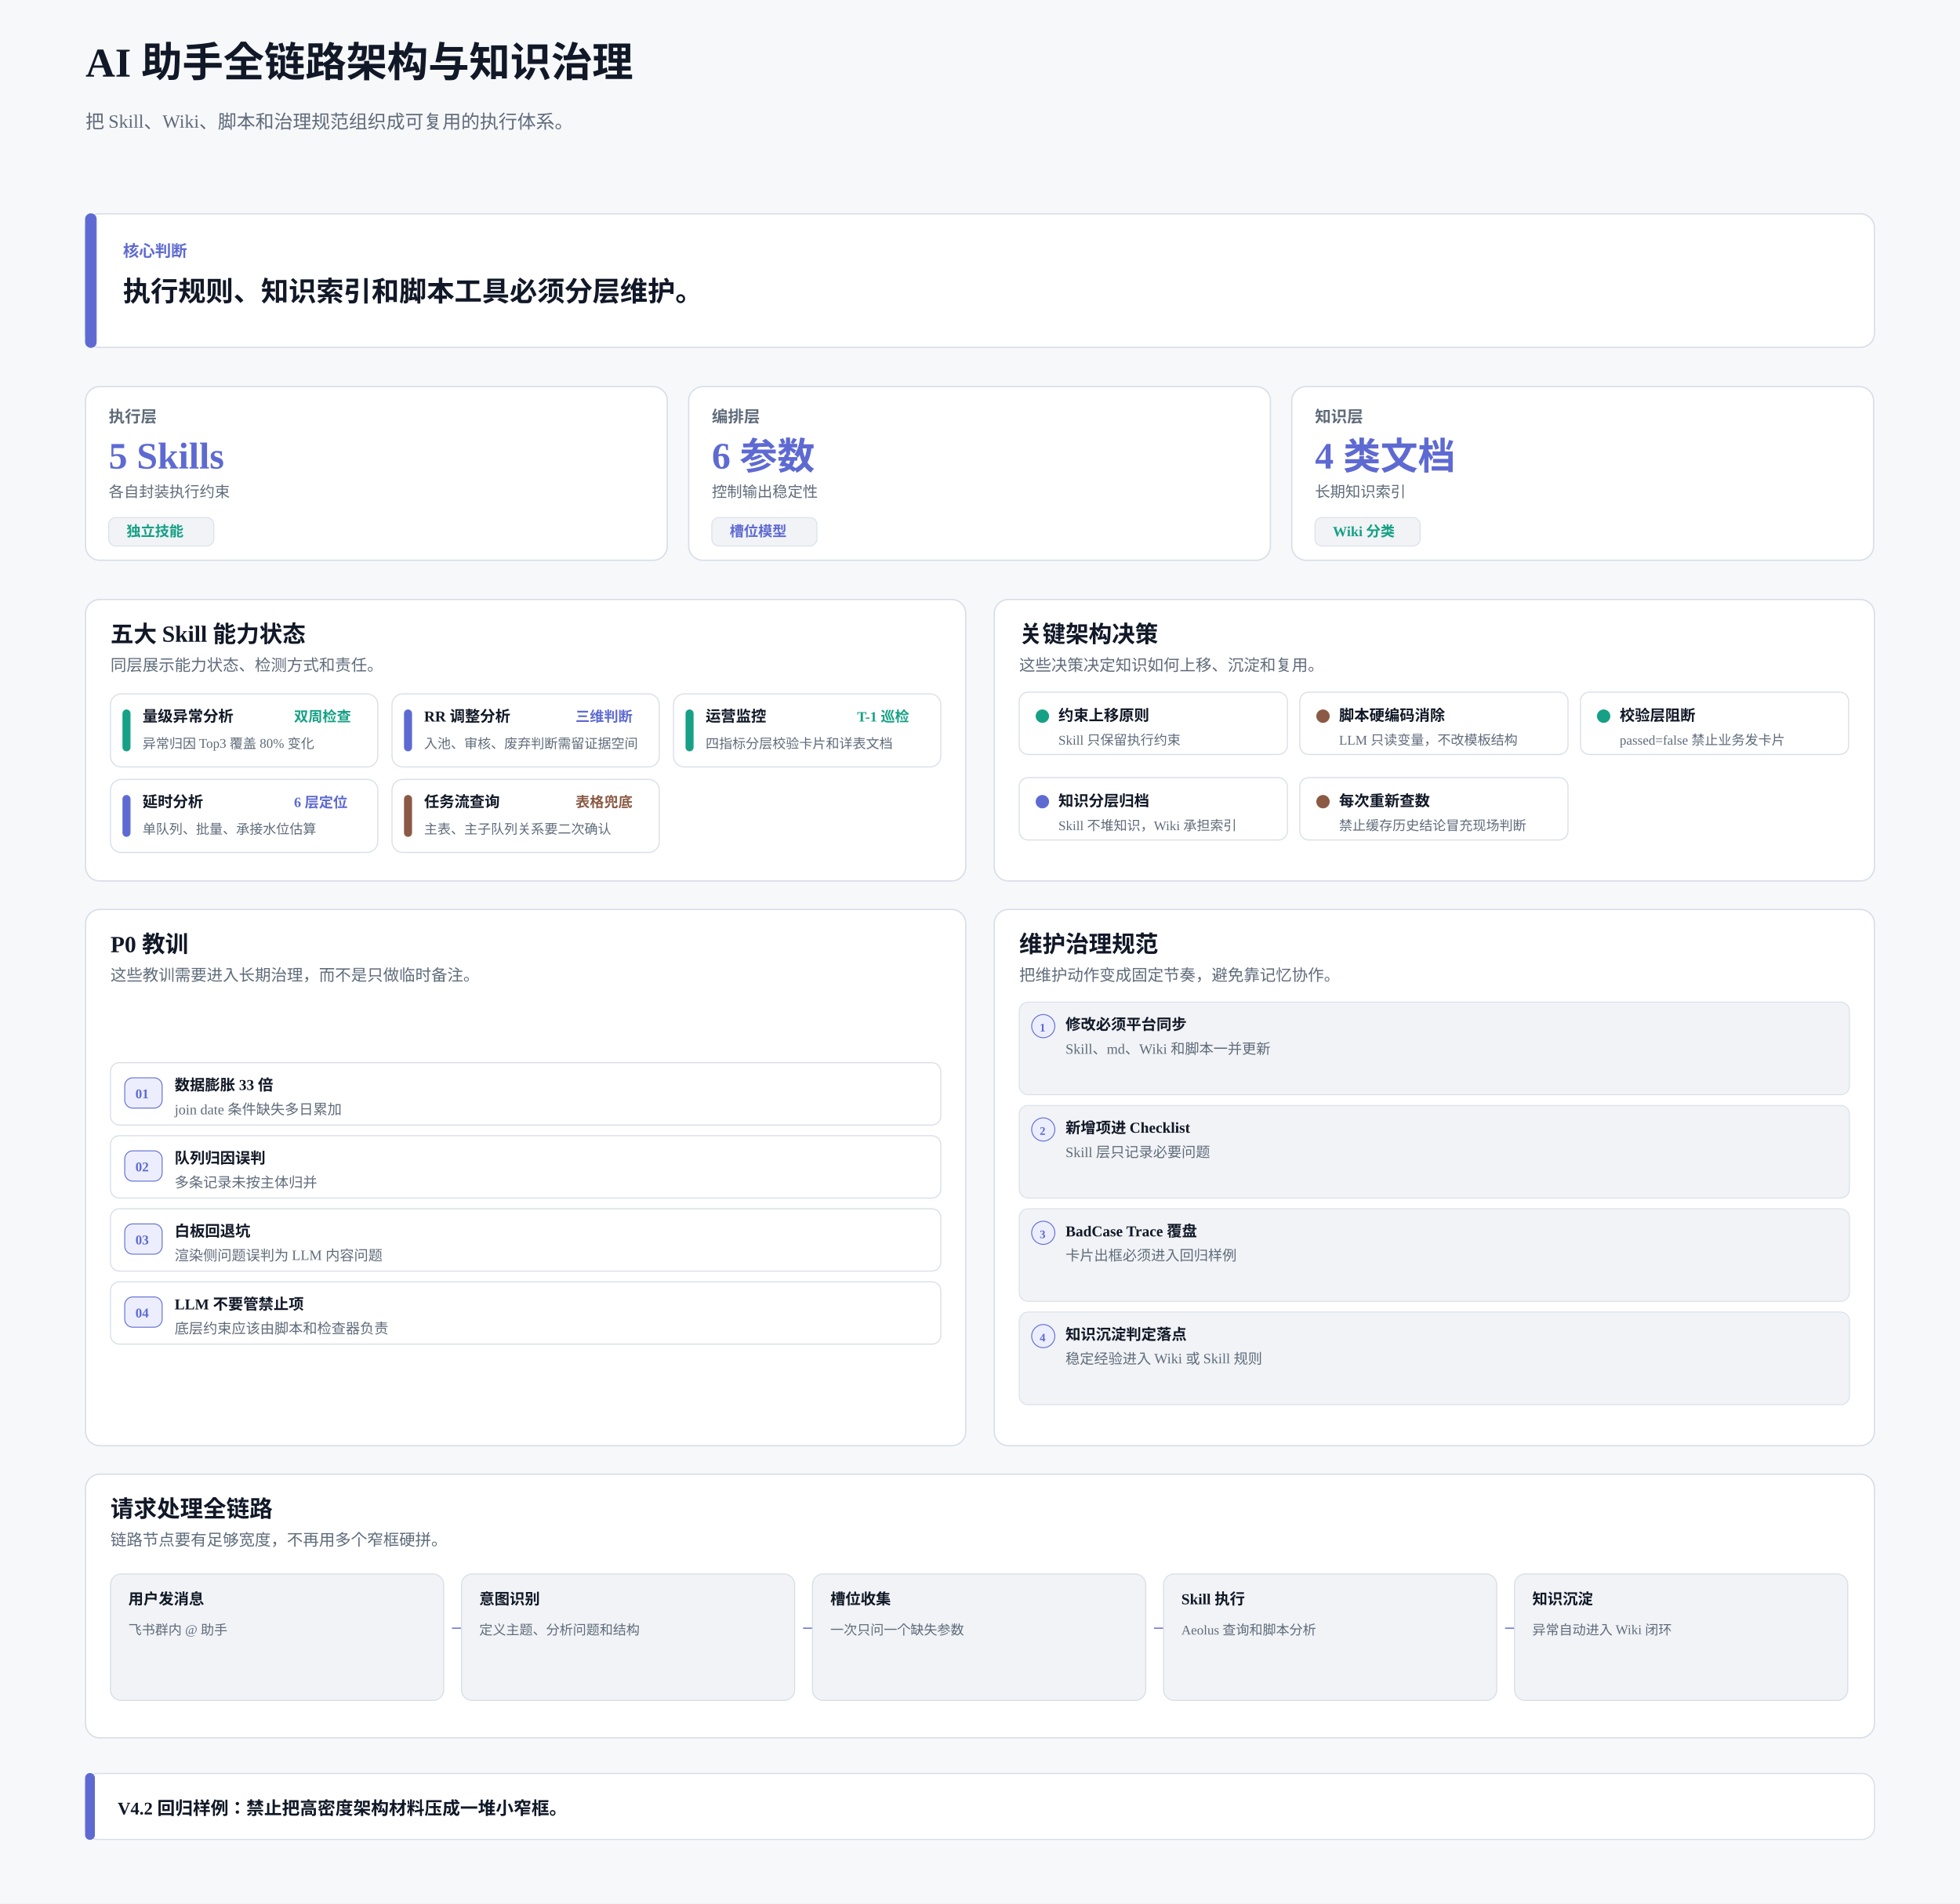
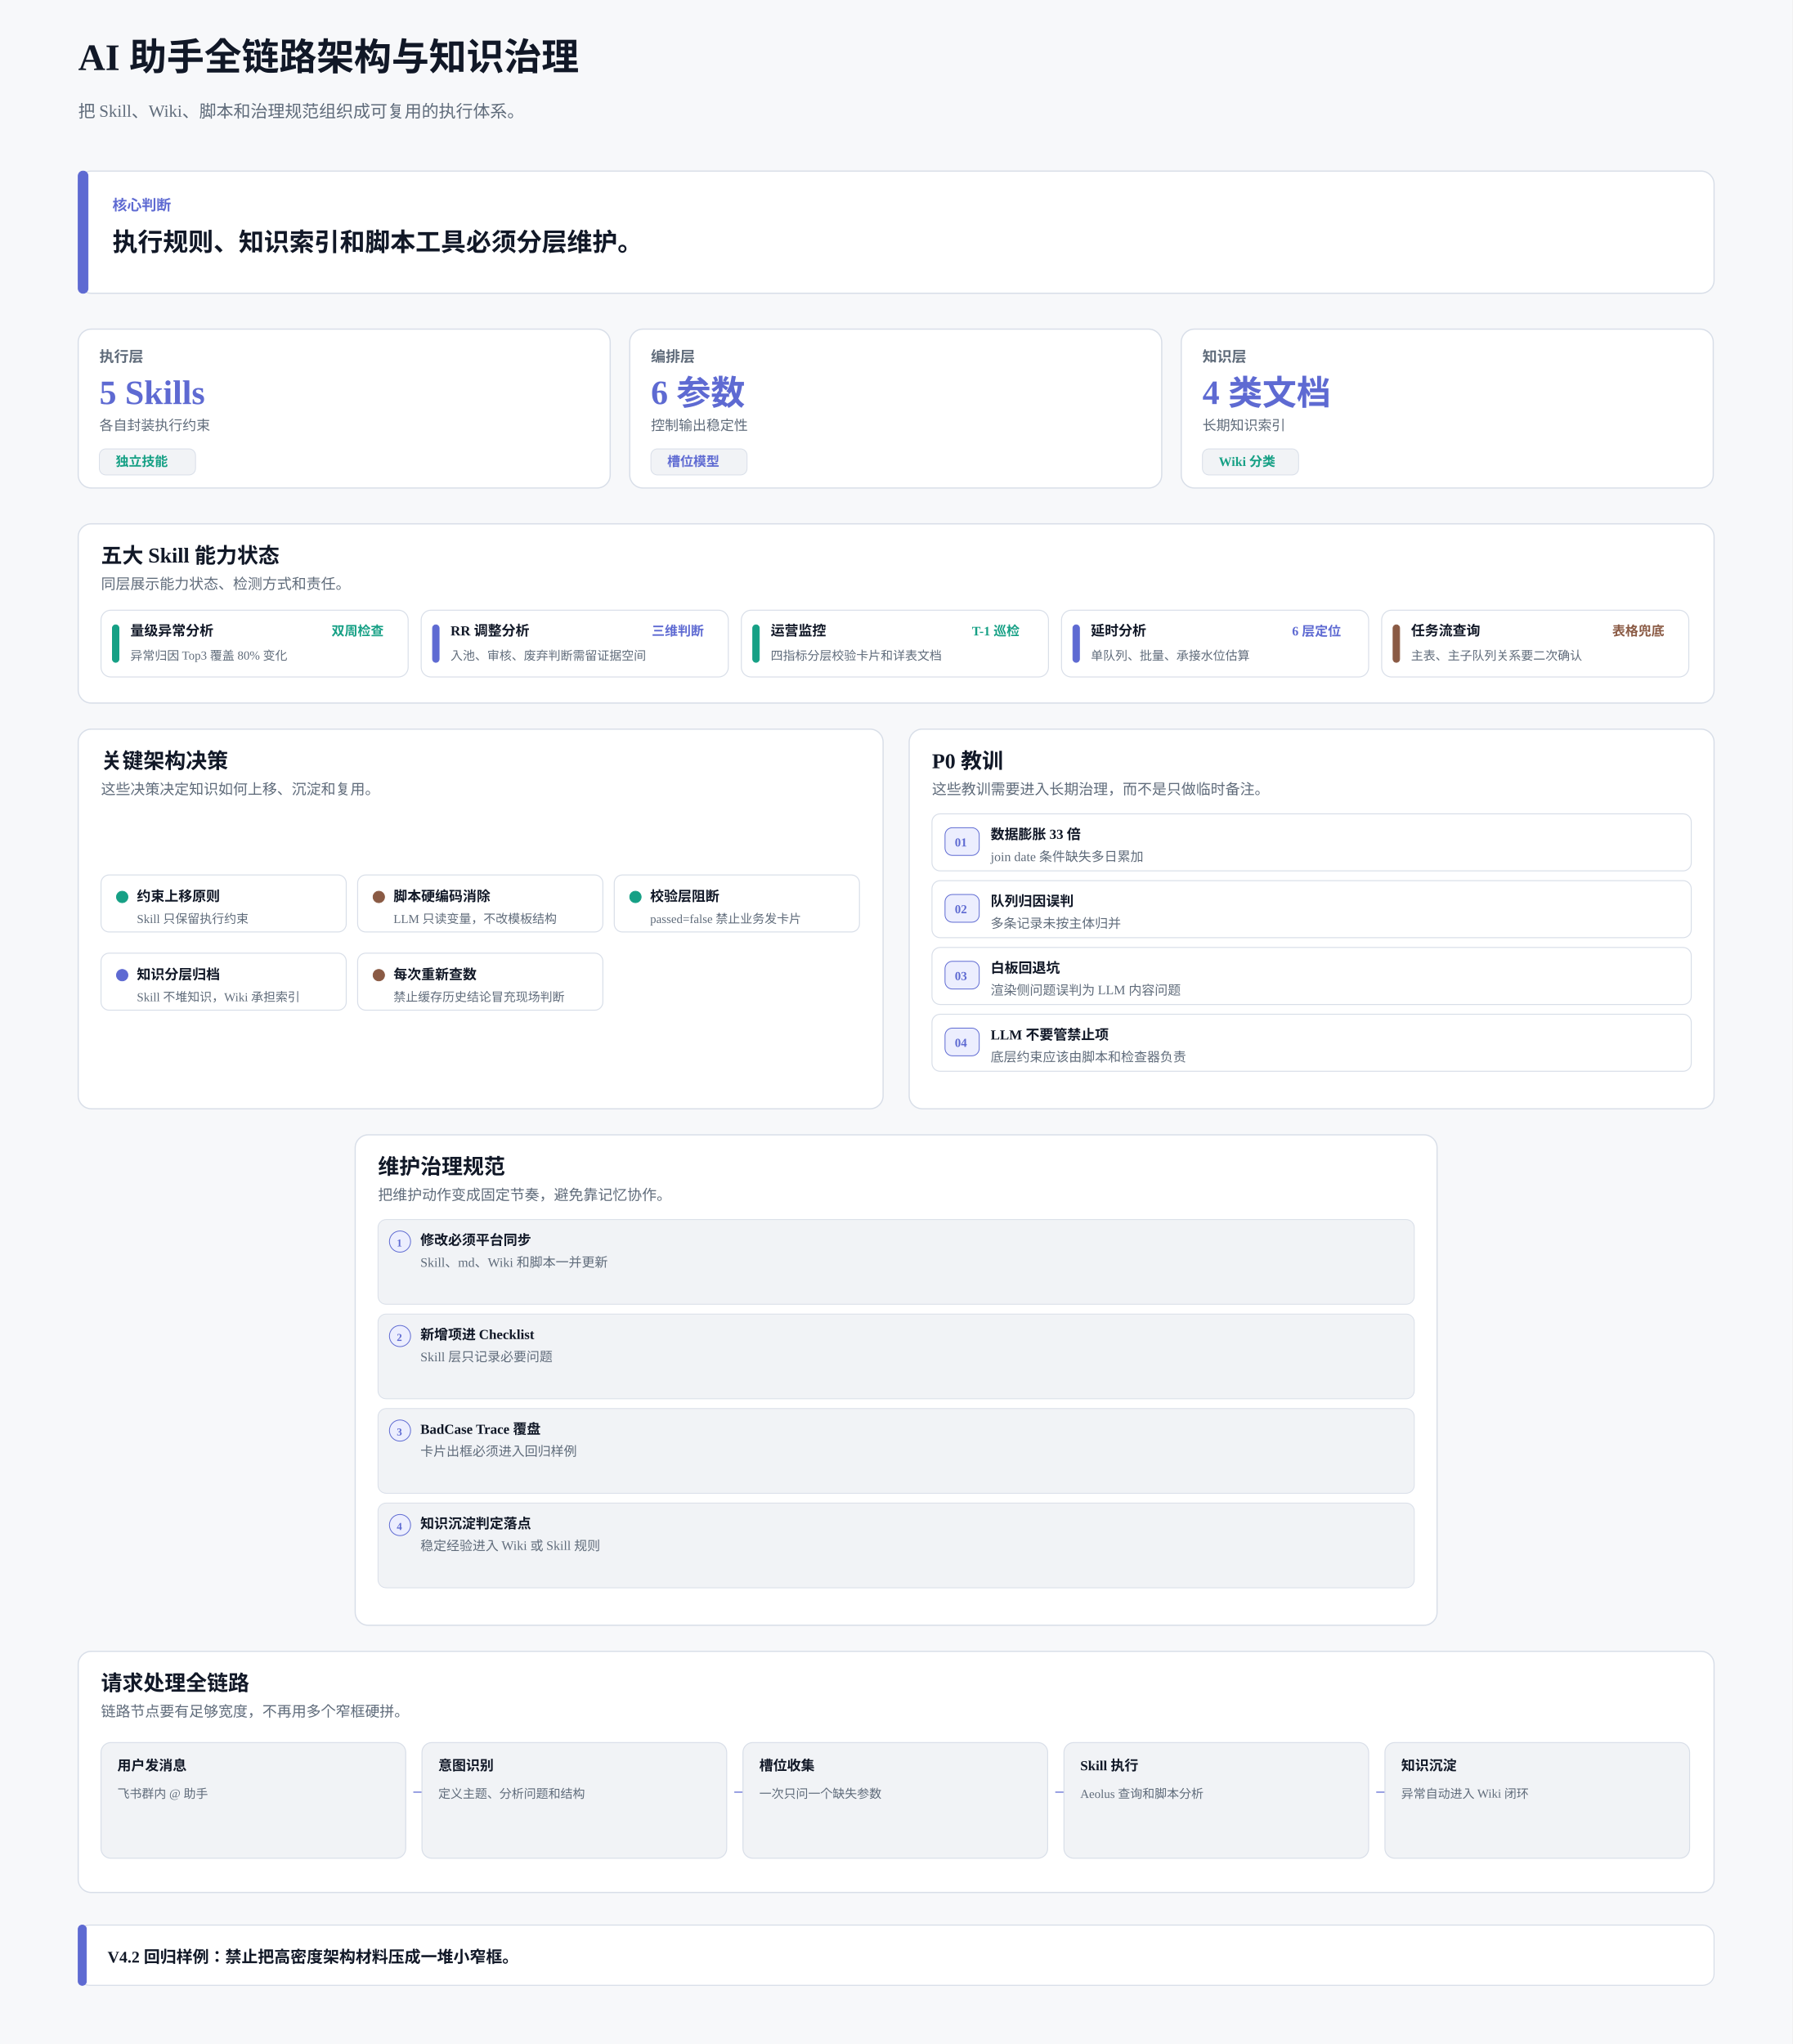
- <svg xmlns="http://www.w3.org/2000/svg" width="2200" height="2137" viewBox="0 0 2200 2137" data-layout-engine="v4" data-expression-mode="modular-canvas">
-   <rect x="0" y="0" width="2200" height="2137" rx="0" fill="#F7F8FA" stroke="#F7F8FA" stroke-width="0" />
+ <svg xmlns="http://www.w3.org/2000/svg" width="2200" height="2509" viewBox="0 0 2200 2509" data-layout-engine="v4" data-layout="expression-canvas" data-pipeline-version="4.3" data-expression-mode="modular-canvas" data-page-skeleton="overview-detail">
+   <rect x="0" y="0" width="2200" height="2509" rx="0" fill="#F7F8FA" stroke="#F7F8FA" stroke-width="0" />
  <g>
-     <g data-v43-block="title" data-block-type="title" data-x="96" data-y="40" data-width="2008" data-height="200" data-column="full">
+     <g data-v43-block="title" data-block-type="title" data-x="96" data-y="40" data-width="2008" data-height="170" data-column="full">
      <text x="96" y="86" font-size="46" fill="#111827" font-weight="700">
        <tspan x="96" dy="0">AI 助手全链路架构与知识治理</tspan>
      </text>
      <text x="96" y="144" font-size="21" fill="#5F6B7A" font-weight="500">
        <tspan x="96" dy="0">把 Skill、Wiki、脚本和治理规范组织成可复用的执行体系。</tspan>
      </text>
    </g>
-     <g data-v43-block="statement" data-block-type="statement" data-x="96" data-y="240" data-width="2008" data-height="150" data-column="full">
-       <rect x="96" y="240" width="2008" height="150" rx="16" fill="#FFFFFF" stroke="#D8DEE8" stroke-width="1.5" />
-       <rect x="96" y="240" width="12" height="150" rx="6" fill="#5E6AD2" stroke="#5E6AD2" stroke-width="1" />
-       <text x="138" y="288" font-size="18" fill="#5E6AD2" font-weight="700">
+     <g data-v43-block="statement" data-block-type="statement" data-x="96" data-y="210" data-width="2008" data-height="150" data-column="full">
+       <rect x="96" y="210" width="2008" height="150" rx="16" fill="#FFFFFF" stroke="#D8DEE8" stroke-width="1.5" />
+       <rect x="96" y="210" width="12" height="150" rx="6" fill="#5E6AD2" stroke="#5E6AD2" stroke-width="1" />
+       <text x="138" y="258" font-size="18" fill="#5E6AD2" font-weight="700">
        <tspan x="138" dy="0">核心判断</tspan>
      </text>
-       <text x="138" y="338" font-size="31" fill="#111827" font-weight="700">
+       <text x="138" y="308" font-size="31" fill="#111827" font-weight="700">
        <tspan x="138" dy="0">执行规则、知识索引和脚本工具必须分层维护。</tspan>
      </text>
    </g>
-     <g data-v43-block="metrics" data-block-type="metric-group" data-x="96" data-y="434" data-width="2008" data-height="195" data-column="full">
-       <rect x="96" y="434" width="653" height="195" rx="16" fill="#FFFFFF" stroke="#D8DEE8" stroke-width="1.5" data-tone-group="parallel-metrics" data-metric-card="true" data-metric-row="0" />
-       <text x="122" y="474" font-size="18" fill="#5F6B7A" font-weight="700">
+     <g data-v43-block="metrics" data-block-type="metric-group" data-x="96" data-y="404" data-width="2008" data-height="195" data-column="full">
+       <rect x="96" y="404" width="653" height="195" rx="16" fill="#FFFFFF" stroke="#D8DEE8" stroke-width="1.5" data-tone-group="parallel-metrics" data-metric-card="true" data-metric-row="0" />
+       <text x="122" y="444" font-size="18" fill="#5F6B7A" font-weight="700">
        <tspan x="122" dy="0">执行层</tspan>
      </text>
-       <text x="122" y="526" font-size="42" fill="#5E6AD2" font-weight="700">
+       <text x="122" y="496" font-size="42" fill="#5E6AD2" font-weight="700">
        <tspan x="122" dy="0">5 Skills</tspan>
      </text>
-       <text x="122" y="558" font-size="17" fill="#5F6B7A" font-weight="500">
+       <text x="122" y="528" font-size="17" fill="#5F6B7A" font-weight="500">
        <tspan x="122" dy="0">各自封装执行约束</tspan>
      </text>
-       <rect x="122" y="581" width="118" height="32" rx="8" fill="#F1F3F6" stroke="#D8DEE8" stroke-width="1" />
-       <text x="142" y="602" font-size="16" fill="#16A085" font-weight="700">
+       <rect x="122" y="551" width="118" height="32" rx="8" fill="#F1F3F6" stroke="#D8DEE8" stroke-width="1" />
+       <text x="142" y="572" font-size="16" fill="#16A085" font-weight="700">
        <tspan x="142" dy="0">独立技能</tspan>
      </text>
-       <rect x="773" y="434" width="653" height="195" rx="16" fill="#FFFFFF" stroke="#D8DEE8" stroke-width="1.5" data-tone-group="parallel-metrics" data-metric-card="true" data-metric-row="0" />
-       <text x="799" y="474" font-size="18" fill="#5F6B7A" font-weight="700">
+       <rect x="773" y="404" width="653" height="195" rx="16" fill="#FFFFFF" stroke="#D8DEE8" stroke-width="1.5" data-tone-group="parallel-metrics" data-metric-card="true" data-metric-row="0" />
+       <text x="799" y="444" font-size="18" fill="#5F6B7A" font-weight="700">
        <tspan x="799" dy="0">编排层</tspan>
      </text>
-       <text x="799" y="526" font-size="42" fill="#5E6AD2" font-weight="700">
+       <text x="799" y="496" font-size="42" fill="#5E6AD2" font-weight="700">
        <tspan x="799" dy="0">6 参数</tspan>
      </text>
-       <text x="799" y="558" font-size="17" fill="#5F6B7A" font-weight="500">
+       <text x="799" y="528" font-size="17" fill="#5F6B7A" font-weight="500">
        <tspan x="799" dy="0">控制输出稳定性</tspan>
      </text>
-       <rect x="799" y="581" width="118" height="32" rx="8" fill="#F1F3F6" stroke="#D8DEE8" stroke-width="1" />
-       <text x="819" y="602" font-size="16" fill="#5E6AD2" font-weight="700">
+       <rect x="799" y="551" width="118" height="32" rx="8" fill="#F1F3F6" stroke="#D8DEE8" stroke-width="1" />
+       <text x="819" y="572" font-size="16" fill="#5E6AD2" font-weight="700">
        <tspan x="819" dy="0">槽位模型</tspan>
      </text>
-       <rect x="1450" y="434" width="653" height="195" rx="16" fill="#FFFFFF" stroke="#D8DEE8" stroke-width="1.5" data-tone-group="parallel-metrics" data-metric-card="true" data-metric-row="0" />
-       <text x="1476" y="474" font-size="18" fill="#5F6B7A" font-weight="700">
+       <rect x="1450" y="404" width="653" height="195" rx="16" fill="#FFFFFF" stroke="#D8DEE8" stroke-width="1.5" data-tone-group="parallel-metrics" data-metric-card="true" data-metric-row="0" />
+       <text x="1476" y="444" font-size="18" fill="#5F6B7A" font-weight="700">
        <tspan x="1476" dy="0">知识层</tspan>
      </text>
-       <text x="1476" y="526" font-size="42" fill="#5E6AD2" font-weight="700">
+       <text x="1476" y="496" font-size="42" fill="#5E6AD2" font-weight="700">
        <tspan x="1476" dy="0">4 类文档</tspan>
      </text>
-       <text x="1476" y="558" font-size="17" fill="#5F6B7A" font-weight="500">
+       <text x="1476" y="528" font-size="17" fill="#5F6B7A" font-weight="500">
        <tspan x="1476" dy="0">长期知识索引</tspan>
      </text>
-       <rect x="1476" y="581" width="118" height="32" rx="8" fill="#F1F3F6" stroke="#D8DEE8" stroke-width="1" />
-       <text x="1496" y="602" font-size="16" fill="#16A085" font-weight="700">
+       <rect x="1476" y="551" width="118" height="32" rx="8" fill="#F1F3F6" stroke="#D8DEE8" stroke-width="1" />
+       <text x="1496" y="572" font-size="16" fill="#16A085" font-weight="700">
        <tspan x="1496" dy="0">Wiki 分类</tspan>
      </text>
    </g>
-     <g data-v43-block="status-board-1" data-block-type="status-board" data-x="96" data-y="673" data-width="988" data-height="316" data-column="left" data-component-variant="status-grid" data-row="0" data-span="6" data-row-alignment="filled" data-offset-span="0" data-density="sparse" data-preferred-width="988" data-text-units="155" data-item-count="5" data-item-layout="grid-2" data-layout-reason="compact-status-items">
-       <rect x="96" y="673" width="988" height="316" rx="16" fill="#FFFFFF" stroke="#D8DEE8" stroke-width="1.5" data-v4-block-card="true" />
-       <text x="124" y="721" font-size="26" fill="#111827" font-weight="700">
+     <g data-v43-block="status-board-1" data-block-type="status-board" data-x="96" data-y="643" data-width="2008" data-height="220" data-column="full" data-component-variant="status-grid" data-row="0" data-span="12" data-row-alignment="filled" data-offset-span="0" data-density="sparse" data-preferred-width="2008" data-text-units="155" data-item-count="5" data-item-layout="grid-5" data-layout-reason="balanced-five-status-items">
+       <rect x="96" y="643" width="2008" height="220" rx="16" fill="#FFFFFF" stroke="#D8DEE8" stroke-width="1.5" data-v4-block-card="true" />
+       <text x="124" y="691" font-size="26" fill="#111827" font-weight="700">
        <tspan x="124" dy="0">五大 Skill 能力状态</tspan>
      </text>
-       <text x="124" y="753" font-size="18" fill="#5F6B7A" font-weight="500">
+       <text x="124" y="723" font-size="18" fill="#5F6B7A" font-weight="500">
        <tspan x="124" dy="0">同层展示能力状态、检测方式和责任。</tspan>
      </text>
-       <rect x="124" y="779" width="300" height="82" rx="12" fill="#FFFFFF" stroke="#D8DEE8" stroke-width="1.2" />
-       <rect x="138" y="797" width="8" height="46" rx="4" fill="#16A085" stroke="#16A085" stroke-width="1" />
-       <text x="160" y="810" font-size="17" fill="#111827" font-weight="700">
+       <rect x="124" y="749" width="377" height="82" rx="12" fill="#FFFFFF" stroke="#D8DEE8" stroke-width="1.2" />
+       <rect x="138" y="767" width="8" height="46" rx="4" fill="#16A085" stroke="#16A085" stroke-width="1" />
+       <text x="160" y="780" font-size="17" fill="#111827" font-weight="700">
        <tspan x="160" dy="0">量级异常分析</tspan>
      </text>
-       <text x="330" y="810" font-size="16" fill="#16A085" font-weight="700">
-         <tspan x="330" dy="0">双周检查</tspan>
-       </text>
-       <text x="160" y="840" font-size="15" fill="#5F6B7A" font-weight="500">
+       <text x="407" y="780" font-size="16" fill="#16A085" font-weight="700">
+         <tspan x="407" dy="0">双周检查</tspan>
+       </text>
+       <text x="160" y="810" font-size="15" fill="#5F6B7A" font-weight="500">
        <tspan x="160" dy="0">异常归因 Top3 覆盖 80% 变化</tspan>
      </text>
-       <rect x="440" y="779" width="300" height="82" rx="12" fill="#FFFFFF" stroke="#D8DEE8" stroke-width="1.2" />
-       <rect x="454" y="797" width="8" height="46" rx="4" fill="#5E6AD2" stroke="#5E6AD2" stroke-width="1" />
-       <text x="476" y="810" font-size="17" fill="#111827" font-weight="700">
-         <tspan x="476" dy="0">RR 调整分析</tspan>
-       </text>
-       <text x="646" y="810" font-size="16" fill="#5E6AD2" font-weight="700">
-         <tspan x="646" dy="0">三维判断</tspan>
-       </text>
-       <text x="476" y="840" font-size="15" fill="#5F6B7A" font-weight="500">
-         <tspan x="476" dy="0">入池、审核、废弃判断需留证据空间</tspan>
-       </text>
-       <rect x="756" y="779" width="300" height="82" rx="12" fill="#FFFFFF" stroke="#D8DEE8" stroke-width="1.2" />
-       <rect x="770" y="797" width="8" height="46" rx="4" fill="#16A085" stroke="#16A085" stroke-width="1" />
-       <text x="792" y="810" font-size="17" fill="#111827" font-weight="700">
-         <tspan x="792" dy="0">运营监控</tspan>
-       </text>
-       <text x="962" y="810" font-size="16" fill="#16A085" font-weight="700">
-         <tspan x="962" dy="0">T-1 巡检</tspan>
-       </text>
-       <text x="792" y="840" font-size="15" fill="#5F6B7A" font-weight="500">
-         <tspan x="792" dy="0">四指标分层校验卡片和详表文档</tspan>
-       </text>
-       <rect x="124" y="875" width="300" height="82" rx="12" fill="#FFFFFF" stroke="#D8DEE8" stroke-width="1.2" />
-       <rect x="138" y="893" width="8" height="46" rx="4" fill="#5E6AD2" stroke="#5E6AD2" stroke-width="1" />
-       <text x="160" y="906" font-size="17" fill="#111827" font-weight="700">
-         <tspan x="160" dy="0">延时分析</tspan>
-       </text>
-       <text x="330" y="906" font-size="16" fill="#5E6AD2" font-weight="700">
-         <tspan x="330" dy="0">6 层定位</tspan>
-       </text>
-       <text x="160" y="936" font-size="15" fill="#5F6B7A" font-weight="500">
-         <tspan x="160" dy="0">单队列、批量、承接水位估算</tspan>
-       </text>
-       <rect x="440" y="875" width="300" height="82" rx="12" fill="#FFFFFF" stroke="#D8DEE8" stroke-width="1.2" />
-       <rect x="454" y="893" width="8" height="46" rx="4" fill="#8A5A44" stroke="#8A5A44" stroke-width="1" />
-       <text x="476" y="906" font-size="17" fill="#111827" font-weight="700">
-         <tspan x="476" dy="0">任务流查询</tspan>
-       </text>
-       <text x="646" y="906" font-size="16" fill="#8A5A44" font-weight="700">
-         <tspan x="646" dy="0">表格兜底</tspan>
-       </text>
-       <text x="476" y="936" font-size="15" fill="#5F6B7A" font-weight="500">
-         <tspan x="476" dy="0">主表、主子队列关系要二次确认</tspan>
-       </text>
-     </g>
-     <g data-v43-block="risk-list-2" data-block-type="risk-list" data-x="1116" data-y="673" data-width="988" data-height="316" data-column="right" data-component-variant="risk-cluster" data-row="0" data-span="6" data-row-alignment="filled" data-offset-span="0" data-density="medium" data-preferred-width="988" data-text-units="137" data-item-count="5" data-item-layout="grid-3" data-layout-reason="compact-risk-cluster">
-       <rect x="1116" y="673" width="988" height="316" rx="16" fill="#FFFFFF" stroke="#D8DEE8" stroke-width="1.5" data-v4-block-card="true" />
-       <text x="1144" y="721" font-size="26" fill="#111827" font-weight="700">
-         <tspan x="1144" dy="0">关键架构决策</tspan>
-       </text>
-       <text x="1144" y="753" font-size="18" fill="#5F6B7A" font-weight="500">
-         <tspan x="1144" dy="0">这些决策决定知识如何上移、沉淀和复用。</tspan>
-       </text>
-       <rect x="1144" y="777" width="301" height="70" rx="10" fill="#FFFFFF" stroke="#D8DEE8" stroke-width="1.2" data-v4-risk-item="0" />
-       <circle cx="1170" cy="804" r="7" fill="#16A085" stroke="#16A085" stroke-width="1" />
-       <text x="1188" y="809" font-size="17" fill="#111827" font-weight="700">
-         <tspan x="1188" dy="0">约束上移原则</tspan>
-       </text>
-       <text x="1188" y="836" font-size="15" fill="#5F6B7A" font-weight="500">
-         <tspan x="1188" dy="0">Skill 只保留执行约束</tspan>
-       </text>
-       <rect x="1459" y="777" width="301" height="70" rx="10" fill="#FFFFFF" stroke="#D8DEE8" stroke-width="1.2" data-v4-risk-item="1" />
-       <circle cx="1485" cy="804" r="7" fill="#8A5A44" stroke="#8A5A44" stroke-width="1" />
-       <text x="1503" y="809" font-size="17" fill="#111827" font-weight="700">
-         <tspan x="1503" dy="0">脚本硬编码消除</tspan>
-       </text>
-       <text x="1503" y="836" font-size="15" fill="#5F6B7A" font-weight="500">
-         <tspan x="1503" dy="0">LLM 只读变量，不改模板结构</tspan>
-       </text>
-       <rect x="1774" y="777" width="301" height="70" rx="10" fill="#FFFFFF" stroke="#D8DEE8" stroke-width="1.2" data-v4-risk-item="2" />
-       <circle cx="1800" cy="804" r="7" fill="#16A085" stroke="#16A085" stroke-width="1" />
-       <text x="1818" y="809" font-size="17" fill="#111827" font-weight="700">
-         <tspan x="1818" dy="0">校验层阻断</tspan>
-       </text>
-       <text x="1818" y="836" font-size="15" fill="#5F6B7A" font-weight="500">
-         <tspan x="1818" dy="0">passed=false 禁止业务发卡片</tspan>
-       </text>
-       <rect x="1144" y="873" width="301" height="70" rx="10" fill="#FFFFFF" stroke="#D8DEE8" stroke-width="1.2" data-v4-risk-item="3" />
-       <circle cx="1170" cy="900" r="7" fill="#5E6AD2" stroke="#5E6AD2" stroke-width="1" />
-       <text x="1188" y="905" font-size="17" fill="#111827" font-weight="700">
-         <tspan x="1188" dy="0">知识分层归档</tspan>
-       </text>
-       <text x="1188" y="932" font-size="15" fill="#5F6B7A" font-weight="500">
-         <tspan x="1188" dy="0">Skill 不堆知识，Wiki 承担索引</tspan>
-       </text>
-       <rect x="1459" y="873" width="301" height="70" rx="10" fill="#FFFFFF" stroke="#D8DEE8" stroke-width="1.2" data-v4-risk-item="4" />
-       <circle cx="1485" cy="900" r="7" fill="#8A5A44" stroke="#8A5A44" stroke-width="1" />
-       <text x="1503" y="905" font-size="17" fill="#111827" font-weight="700">
-         <tspan x="1503" dy="0">每次重新查数</tspan>
-       </text>
-       <text x="1503" y="932" font-size="15" fill="#5F6B7A" font-weight="500">
-         <tspan x="1503" dy="0">禁止缓存历史结论冒充现场判断</tspan>
-       </text>
-     </g>
-     <g data-v43-block="evidence-list-3" data-block-type="evidence-list" data-x="96" data-y="1021" data-width="988" data-height="602" data-column="left" data-component-variant="evidence-tiles" data-row="1" data-span="6" data-row-alignment="filled" data-offset-span="0" data-density="medium" data-preferred-width="988" data-text-units="118" data-item-count="4" data-item-layout="rows" data-layout-reason="moderate-parallel-items">
-       <rect x="96" y="1021" width="988" height="602" rx="16" fill="#FFFFFF" stroke="#D8DEE8" stroke-width="1.5" data-v4-block-card="true" />
-       <text x="124" y="1069" font-size="26" fill="#111827" font-weight="700">
-         <tspan x="124" dy="0">P0 教训</tspan>
-       </text>
-       <text x="124" y="1101" font-size="18" fill="#5F6B7A" font-weight="500">
-         <tspan x="124" dy="0">这些教训需要进入长期治理，而不是只做临时备注。</tspan>
-       </text>
-       <rect x="124" y="1193" width="932" height="70" rx="10" fill="#FFFFFF" stroke="#D8DEE8" stroke-width="1.2" data-v4-evidence-item="0" />
-       <rect x="140" y="1210" width="42" height="34" rx="9" fill="#ECEEFE" stroke="#5E6AD2" stroke-width="1" />
-       <text x="152" y="1233" font-size="15" fill="#5E6AD2" font-weight="700">
-         <tspan x="152" dy="0">01</tspan>
-       </text>
-       <text x="196" y="1224" font-size="17" fill="#111827" font-weight="700">
-         <tspan x="196" dy="0">数据膨胀 33 倍</tspan>
-       </text>
-       <text x="196" y="1251" font-size="16" fill="#5F6B7A" font-weight="500">
-         <tspan x="196" dy="0">join date 条件缺失多日累加</tspan>
-       </text>
-       <rect x="124" y="1275" width="932" height="70" rx="10" fill="#FFFFFF" stroke="#D8DEE8" stroke-width="1.2" data-v4-evidence-item="1" />
-       <rect x="140" y="1292" width="42" height="34" rx="9" fill="#ECEEFE" stroke="#5E6AD2" stroke-width="1" />
-       <text x="152" y="1315" font-size="15" fill="#5E6AD2" font-weight="700">
-         <tspan x="152" dy="0">02</tspan>
-       </text>
-       <text x="196" y="1306" font-size="17" fill="#111827" font-weight="700">
-         <tspan x="196" dy="0">队列归因误判</tspan>
-       </text>
-       <text x="196" y="1333" font-size="16" fill="#5F6B7A" font-weight="500">
-         <tspan x="196" dy="0">多条记录未按主体归并</tspan>
-       </text>
-       <rect x="124" y="1357" width="932" height="70" rx="10" fill="#FFFFFF" stroke="#D8DEE8" stroke-width="1.2" data-v4-evidence-item="2" />
-       <rect x="140" y="1374" width="42" height="34" rx="9" fill="#ECEEFE" stroke="#5E6AD2" stroke-width="1" />
-       <text x="152" y="1397" font-size="15" fill="#5E6AD2" font-weight="700">
-         <tspan x="152" dy="0">03</tspan>
-       </text>
-       <text x="196" y="1388" font-size="17" fill="#111827" font-weight="700">
-         <tspan x="196" dy="0">白板回退坑</tspan>
-       </text>
-       <text x="196" y="1415" font-size="16" fill="#5F6B7A" font-weight="500">
-         <tspan x="196" dy="0">渲染侧问题误判为 LLM 内容问题</tspan>
-       </text>
-       <rect x="124" y="1439" width="932" height="70" rx="10" fill="#FFFFFF" stroke="#D8DEE8" stroke-width="1.2" data-v4-evidence-item="3" />
-       <rect x="140" y="1456" width="42" height="34" rx="9" fill="#ECEEFE" stroke="#5E6AD2" stroke-width="1" />
-       <text x="152" y="1479" font-size="15" fill="#5E6AD2" font-weight="700">
-         <tspan x="152" dy="0">04</tspan>
-       </text>
-       <text x="196" y="1470" font-size="17" fill="#111827" font-weight="700">
-         <tspan x="196" dy="0">LLM 不要管禁止项</tspan>
-       </text>
-       <text x="196" y="1497" font-size="16" fill="#5F6B7A" font-weight="500">
-         <tspan x="196" dy="0">底层约束应该由脚本和检查器负责</tspan>
-       </text>
-     </g>
-     <g data-v43-block="action-list-4" data-block-type="action-list" data-x="1116" data-y="1021" data-width="988" data-height="602" data-column="right" data-component-variant="action-checklist" data-row="1" data-span="6" data-row-alignment="filled" data-offset-span="0" data-density="medium" data-preferred-width="988" data-text-units="141" data-item-count="4" data-item-layout="rows" data-layout-reason="moderate-parallel-items">
-       <rect x="1116" y="1021" width="988" height="602" rx="16" fill="#FFFFFF" stroke="#D8DEE8" stroke-width="1.5" data-v4-block-card="true" />
-       <text x="1144" y="1069" font-size="26" fill="#111827" font-weight="700">
-         <tspan x="1144" dy="0">维护治理规范</tspan>
-       </text>
-       <text x="1144" y="1101" font-size="18" fill="#5F6B7A" font-weight="500">
-         <tspan x="1144" dy="0">把维护动作变成固定节奏，避免靠记忆协作。</tspan>
-       </text>
-       <rect x="1144" y="1125" width="932" height="104" rx="10" fill="#F1F3F6" stroke="#D8DEE8" stroke-width="1" data-v4-action-item="0" />
-       <circle cx="1171" cy="1152" r="13" fill="#ECEEFE" stroke="#5E6AD2" stroke-width="1" />
-       <text x="1167" y="1158" font-size="13" fill="#5E6AD2" font-weight="700">
-         <tspan x="1167" dy="0">1</tspan>
-       </text>
-       <text x="1196" y="1156" font-size="17" fill="#111827" font-weight="700">
-         <tspan x="1196" dy="0">修改必须平台同步</tspan>
-       </text>
-       <text x="1196" y="1183" font-size="16" fill="#5F6B7A" font-weight="500">
-         <tspan x="1196" dy="0">Skill、md、Wiki 和脚本一并更新</tspan>
-       </text>
-       <rect x="1144" y="1241" width="932" height="104" rx="10" fill="#F1F3F6" stroke="#D8DEE8" stroke-width="1" data-v4-action-item="1" />
-       <circle cx="1171" cy="1268" r="13" fill="#ECEEFE" stroke="#5E6AD2" stroke-width="1" />
-       <text x="1167" y="1274" font-size="13" fill="#5E6AD2" font-weight="700">
-         <tspan x="1167" dy="0">2</tspan>
-       </text>
-       <text x="1196" y="1272" font-size="17" fill="#111827" font-weight="700">
-         <tspan x="1196" dy="0">新增项进 Checklist</tspan>
-       </text>
-       <text x="1196" y="1299" font-size="16" fill="#5F6B7A" font-weight="500">
-         <tspan x="1196" dy="0">Skill 层只记录必要问题</tspan>
-       </text>
-       <rect x="1144" y="1357" width="932" height="104" rx="10" fill="#F1F3F6" stroke="#D8DEE8" stroke-width="1" data-v4-action-item="2" />
-       <circle cx="1171" cy="1384" r="13" fill="#ECEEFE" stroke="#5E6AD2" stroke-width="1" />
-       <text x="1167" y="1390" font-size="13" fill="#5E6AD2" font-weight="700">
-         <tspan x="1167" dy="0">3</tspan>
-       </text>
-       <text x="1196" y="1388" font-size="17" fill="#111827" font-weight="700">
-         <tspan x="1196" dy="0">BadCase Trace 覆盘</tspan>
-       </text>
-       <text x="1196" y="1415" font-size="16" fill="#5F6B7A" font-weight="500">
-         <tspan x="1196" dy="0">卡片出框必须进入回归样例</tspan>
-       </text>
-       <rect x="1144" y="1473" width="932" height="104" rx="10" fill="#F1F3F6" stroke="#D8DEE8" stroke-width="1" data-v4-action-item="3" />
-       <circle cx="1171" cy="1500" r="13" fill="#ECEEFE" stroke="#5E6AD2" stroke-width="1" />
-       <text x="1167" y="1506" font-size="13" fill="#5E6AD2" font-weight="700">
-         <tspan x="1167" dy="0">4</tspan>
-       </text>
-       <text x="1196" y="1504" font-size="17" fill="#111827" font-weight="700">
-         <tspan x="1196" dy="0">知识沉淀判定落点</tspan>
-       </text>
-       <text x="1196" y="1531" font-size="16" fill="#5F6B7A" font-weight="500">
-         <tspan x="1196" dy="0">稳定经验进入 Wiki 或 Skill 规则</tspan>
-       </text>
-     </g>
-     <g data-v43-block="mini-roadmap-5" data-block-type="mini-roadmap" data-x="96" data-y="1655" data-width="2008" data-height="296" data-column="full" data-row="2" data-span="12" data-row-alignment="filled" data-offset-span="0" data-density="medium" data-preferred-width="2008" data-text-units="112" data-item-count="5" data-item-layout="rows" data-layout-reason="directional-reading">
-       <rect x="96" y="1655" width="2008" height="296" rx="16" fill="#FFFFFF" stroke="#D8DEE8" stroke-width="1.5" data-v4-block-card="true" />
-       <text x="124" y="1703" font-size="26" fill="#111827" font-weight="700">
+       <rect x="517" y="749" width="377" height="82" rx="12" fill="#FFFFFF" stroke="#D8DEE8" stroke-width="1.2" />
+       <rect x="531" y="767" width="8" height="46" rx="4" fill="#5E6AD2" stroke="#5E6AD2" stroke-width="1" />
+       <text x="553" y="780" font-size="17" fill="#111827" font-weight="700">
+         <tspan x="553" dy="0">RR 调整分析</tspan>
+       </text>
+       <text x="800" y="780" font-size="16" fill="#5E6AD2" font-weight="700">
+         <tspan x="800" dy="0">三维判断</tspan>
+       </text>
+       <text x="553" y="810" font-size="15" fill="#5F6B7A" font-weight="500">
+         <tspan x="553" dy="0">入池、审核、废弃判断需留证据空间</tspan>
+       </text>
+       <rect x="910" y="749" width="377" height="82" rx="12" fill="#FFFFFF" stroke="#D8DEE8" stroke-width="1.2" />
+       <rect x="924" y="767" width="8" height="46" rx="4" fill="#16A085" stroke="#16A085" stroke-width="1" />
+       <text x="946" y="780" font-size="17" fill="#111827" font-weight="700">
+         <tspan x="946" dy="0">运营监控</tspan>
+       </text>
+       <text x="1193" y="780" font-size="16" fill="#16A085" font-weight="700">
+         <tspan x="1193" dy="0">T-1 巡检</tspan>
+       </text>
+       <text x="946" y="810" font-size="15" fill="#5F6B7A" font-weight="500">
+         <tspan x="946" dy="0">四指标分层校验卡片和详表文档</tspan>
+       </text>
+       <rect x="1303" y="749" width="377" height="82" rx="12" fill="#FFFFFF" stroke="#D8DEE8" stroke-width="1.2" />
+       <rect x="1317" y="767" width="8" height="46" rx="4" fill="#5E6AD2" stroke="#5E6AD2" stroke-width="1" />
+       <text x="1339" y="780" font-size="17" fill="#111827" font-weight="700">
+         <tspan x="1339" dy="0">延时分析</tspan>
+       </text>
+       <text x="1586" y="780" font-size="16" fill="#5E6AD2" font-weight="700">
+         <tspan x="1586" dy="0">6 层定位</tspan>
+       </text>
+       <text x="1339" y="810" font-size="15" fill="#5F6B7A" font-weight="500">
+         <tspan x="1339" dy="0">单队列、批量、承接水位估算</tspan>
+       </text>
+       <rect x="1696" y="749" width="377" height="82" rx="12" fill="#FFFFFF" stroke="#D8DEE8" stroke-width="1.2" />
+       <rect x="1710" y="767" width="8" height="46" rx="4" fill="#8A5A44" stroke="#8A5A44" stroke-width="1" />
+       <text x="1732" y="780" font-size="17" fill="#111827" font-weight="700">
+         <tspan x="1732" dy="0">任务流查询</tspan>
+       </text>
+       <text x="1979" y="780" font-size="16" fill="#8A5A44" font-weight="700">
+         <tspan x="1979" dy="0">表格兜底</tspan>
+       </text>
+       <text x="1732" y="810" font-size="15" fill="#5F6B7A" font-weight="500">
+         <tspan x="1732" dy="0">主表、主子队列关系要二次确认</tspan>
+       </text>
+     </g>
+     <g data-v43-block="risk-list-2" data-block-type="risk-list" data-x="96" data-y="895" data-width="988" data-height="466" data-column="left" data-component-variant="risk-cluster" data-row="1" data-span="6" data-row-alignment="filled" data-offset-span="0" data-density="medium" data-preferred-width="988" data-text-units="137" data-item-count="5" data-item-layout="grid-3" data-layout-reason="compact-risk-cluster">
+       <rect x="96" y="895" width="988" height="466" rx="16" fill="#FFFFFF" stroke="#D8DEE8" stroke-width="1.5" data-v4-block-card="true" />
+       <text x="124" y="943" font-size="26" fill="#111827" font-weight="700">
+         <tspan x="124" dy="0">关键架构决策</tspan>
+       </text>
+       <text x="124" y="975" font-size="18" fill="#5F6B7A" font-weight="500">
+         <tspan x="124" dy="0">这些决策决定知识如何上移、沉淀和复用。</tspan>
+       </text>
+       <rect x="124" y="1074" width="301" height="70" rx="10" fill="#FFFFFF" stroke="#D8DEE8" stroke-width="1.2" data-v4-risk-item="0" />
+       <circle cx="150" cy="1101" r="7" fill="#16A085" stroke="#16A085" stroke-width="1" />
+       <text x="168" y="1106" font-size="17" fill="#111827" font-weight="700">
+         <tspan x="168" dy="0">约束上移原则</tspan>
+       </text>
+       <text x="168" y="1133" font-size="15" fill="#5F6B7A" font-weight="500">
+         <tspan x="168" dy="0">Skill 只保留执行约束</tspan>
+       </text>
+       <rect x="439" y="1074" width="301" height="70" rx="10" fill="#FFFFFF" stroke="#D8DEE8" stroke-width="1.2" data-v4-risk-item="1" />
+       <circle cx="465" cy="1101" r="7" fill="#8A5A44" stroke="#8A5A44" stroke-width="1" />
+       <text x="483" y="1106" font-size="17" fill="#111827" font-weight="700">
+         <tspan x="483" dy="0">脚本硬编码消除</tspan>
+       </text>
+       <text x="483" y="1133" font-size="15" fill="#5F6B7A" font-weight="500">
+         <tspan x="483" dy="0">LLM 只读变量，不改模板结构</tspan>
+       </text>
+       <rect x="754" y="1074" width="301" height="70" rx="10" fill="#FFFFFF" stroke="#D8DEE8" stroke-width="1.2" data-v4-risk-item="2" />
+       <circle cx="780" cy="1101" r="7" fill="#16A085" stroke="#16A085" stroke-width="1" />
+       <text x="798" y="1106" font-size="17" fill="#111827" font-weight="700">
+         <tspan x="798" dy="0">校验层阻断</tspan>
+       </text>
+       <text x="798" y="1133" font-size="15" fill="#5F6B7A" font-weight="500">
+         <tspan x="798" dy="0">passed=false 禁止业务发卡片</tspan>
+       </text>
+       <rect x="124" y="1170" width="301" height="70" rx="10" fill="#FFFFFF" stroke="#D8DEE8" stroke-width="1.2" data-v4-risk-item="3" />
+       <circle cx="150" cy="1197" r="7" fill="#5E6AD2" stroke="#5E6AD2" stroke-width="1" />
+       <text x="168" y="1202" font-size="17" fill="#111827" font-weight="700">
+         <tspan x="168" dy="0">知识分层归档</tspan>
+       </text>
+       <text x="168" y="1229" font-size="15" fill="#5F6B7A" font-weight="500">
+         <tspan x="168" dy="0">Skill 不堆知识，Wiki 承担索引</tspan>
+       </text>
+       <rect x="439" y="1170" width="301" height="70" rx="10" fill="#FFFFFF" stroke="#D8DEE8" stroke-width="1.2" data-v4-risk-item="4" />
+       <circle cx="465" cy="1197" r="7" fill="#8A5A44" stroke="#8A5A44" stroke-width="1" />
+       <text x="483" y="1202" font-size="17" fill="#111827" font-weight="700">
+         <tspan x="483" dy="0">每次重新查数</tspan>
+       </text>
+       <text x="483" y="1229" font-size="15" fill="#5F6B7A" font-weight="500">
+         <tspan x="483" dy="0">禁止缓存历史结论冒充现场判断</tspan>
+       </text>
+     </g>
+     <g data-v43-block="evidence-list-3" data-block-type="evidence-list" data-x="1116" data-y="895" data-width="988" data-height="466" data-column="right" data-component-variant="evidence-tiles" data-row="1" data-span="6" data-row-alignment="filled" data-offset-span="0" data-density="medium" data-preferred-width="988" data-text-units="118" data-item-count="4" data-item-layout="rows" data-layout-reason="moderate-parallel-items">
+       <rect x="1116" y="895" width="988" height="466" rx="16" fill="#FFFFFF" stroke="#D8DEE8" stroke-width="1.5" data-v4-block-card="true" />
+       <text x="1144" y="943" font-size="26" fill="#111827" font-weight="700">
+         <tspan x="1144" dy="0">P0 教训</tspan>
+       </text>
+       <text x="1144" y="975" font-size="18" fill="#5F6B7A" font-weight="500">
+         <tspan x="1144" dy="0">这些教训需要进入长期治理，而不是只做临时备注。</tspan>
+       </text>
+       <rect x="1144" y="999" width="932" height="70" rx="10" fill="#FFFFFF" stroke="#D8DEE8" stroke-width="1.2" data-v4-evidence-item="0" />
+       <rect x="1160" y="1016" width="42" height="34" rx="9" fill="#ECEEFE" stroke="#5E6AD2" stroke-width="1" />
+       <text x="1172" y="1039" font-size="15" fill="#5E6AD2" font-weight="700">
+         <tspan x="1172" dy="0">01</tspan>
+       </text>
+       <text x="1216" y="1030" font-size="17" fill="#111827" font-weight="700">
+         <tspan x="1216" dy="0">数据膨胀 33 倍</tspan>
+       </text>
+       <text x="1216" y="1057" font-size="16" fill="#5F6B7A" font-weight="500">
+         <tspan x="1216" dy="0">join date 条件缺失多日累加</tspan>
+       </text>
+       <rect x="1144" y="1081" width="932" height="70" rx="10" fill="#FFFFFF" stroke="#D8DEE8" stroke-width="1.2" data-v4-evidence-item="1" />
+       <rect x="1160" y="1098" width="42" height="34" rx="9" fill="#ECEEFE" stroke="#5E6AD2" stroke-width="1" />
+       <text x="1172" y="1121" font-size="15" fill="#5E6AD2" font-weight="700">
+         <tspan x="1172" dy="0">02</tspan>
+       </text>
+       <text x="1216" y="1112" font-size="17" fill="#111827" font-weight="700">
+         <tspan x="1216" dy="0">队列归因误判</tspan>
+       </text>
+       <text x="1216" y="1139" font-size="16" fill="#5F6B7A" font-weight="500">
+         <tspan x="1216" dy="0">多条记录未按主体归并</tspan>
+       </text>
+       <rect x="1144" y="1163" width="932" height="70" rx="10" fill="#FFFFFF" stroke="#D8DEE8" stroke-width="1.2" data-v4-evidence-item="2" />
+       <rect x="1160" y="1180" width="42" height="34" rx="9" fill="#ECEEFE" stroke="#5E6AD2" stroke-width="1" />
+       <text x="1172" y="1203" font-size="15" fill="#5E6AD2" font-weight="700">
+         <tspan x="1172" dy="0">03</tspan>
+       </text>
+       <text x="1216" y="1194" font-size="17" fill="#111827" font-weight="700">
+         <tspan x="1216" dy="0">白板回退坑</tspan>
+       </text>
+       <text x="1216" y="1221" font-size="16" fill="#5F6B7A" font-weight="500">
+         <tspan x="1216" dy="0">渲染侧问题误判为 LLM 内容问题</tspan>
+       </text>
+       <rect x="1144" y="1245" width="932" height="70" rx="10" fill="#FFFFFF" stroke="#D8DEE8" stroke-width="1.2" data-v4-evidence-item="3" />
+       <rect x="1160" y="1262" width="42" height="34" rx="9" fill="#ECEEFE" stroke="#5E6AD2" stroke-width="1" />
+       <text x="1172" y="1285" font-size="15" fill="#5E6AD2" font-weight="700">
+         <tspan x="1172" dy="0">04</tspan>
+       </text>
+       <text x="1216" y="1276" font-size="17" fill="#111827" font-weight="700">
+         <tspan x="1216" dy="0">LLM 不要管禁止项</tspan>
+       </text>
+       <text x="1216" y="1303" font-size="16" fill="#5F6B7A" font-weight="500">
+         <tspan x="1216" dy="0">底层约束应该由脚本和检查器负责</tspan>
+       </text>
+     </g>
+     <g data-v43-block="action-list-4" data-block-type="action-list" data-x="436" data-y="1393" data-width="1328" data-height="602" data-column="center" data-component-variant="action-checklist" data-row="2" data-span="8" data-row-alignment="centered" data-offset-span="2" data-density="medium" data-preferred-width="988" data-text-units="141" data-item-count="4" data-item-layout="rows" data-layout-reason="moderate-parallel-items">
+       <rect x="436" y="1393" width="1328" height="602" rx="16" fill="#FFFFFF" stroke="#D8DEE8" stroke-width="1.5" data-v4-block-card="true" />
+       <text x="464" y="1441" font-size="26" fill="#111827" font-weight="700">
+         <tspan x="464" dy="0">维护治理规范</tspan>
+       </text>
+       <text x="464" y="1473" font-size="18" fill="#5F6B7A" font-weight="500">
+         <tspan x="464" dy="0">把维护动作变成固定节奏，避免靠记忆协作。</tspan>
+       </text>
+       <rect x="464" y="1497" width="1272" height="104" rx="10" fill="#F1F3F6" stroke="#D8DEE8" stroke-width="1" data-v4-action-item="0" />
+       <circle cx="491" cy="1524" r="13" fill="#ECEEFE" stroke="#5E6AD2" stroke-width="1" />
+       <text x="487" y="1530" font-size="13" fill="#5E6AD2" font-weight="700">
+         <tspan x="487" dy="0">1</tspan>
+       </text>
+       <text x="516" y="1528" font-size="17" fill="#111827" font-weight="700">
+         <tspan x="516" dy="0">修改必须平台同步</tspan>
+       </text>
+       <text x="516" y="1555" font-size="16" fill="#5F6B7A" font-weight="500">
+         <tspan x="516" dy="0">Skill、md、Wiki 和脚本一并更新</tspan>
+       </text>
+       <rect x="464" y="1613" width="1272" height="104" rx="10" fill="#F1F3F6" stroke="#D8DEE8" stroke-width="1" data-v4-action-item="1" />
+       <circle cx="491" cy="1640" r="13" fill="#ECEEFE" stroke="#5E6AD2" stroke-width="1" />
+       <text x="487" y="1646" font-size="13" fill="#5E6AD2" font-weight="700">
+         <tspan x="487" dy="0">2</tspan>
+       </text>
+       <text x="516" y="1644" font-size="17" fill="#111827" font-weight="700">
+         <tspan x="516" dy="0">新增项进 Checklist</tspan>
+       </text>
+       <text x="516" y="1671" font-size="16" fill="#5F6B7A" font-weight="500">
+         <tspan x="516" dy="0">Skill 层只记录必要问题</tspan>
+       </text>
+       <rect x="464" y="1729" width="1272" height="104" rx="10" fill="#F1F3F6" stroke="#D8DEE8" stroke-width="1" data-v4-action-item="2" />
+       <circle cx="491" cy="1756" r="13" fill="#ECEEFE" stroke="#5E6AD2" stroke-width="1" />
+       <text x="487" y="1762" font-size="13" fill="#5E6AD2" font-weight="700">
+         <tspan x="487" dy="0">3</tspan>
+       </text>
+       <text x="516" y="1760" font-size="17" fill="#111827" font-weight="700">
+         <tspan x="516" dy="0">BadCase Trace 覆盘</tspan>
+       </text>
+       <text x="516" y="1787" font-size="16" fill="#5F6B7A" font-weight="500">
+         <tspan x="516" dy="0">卡片出框必须进入回归样例</tspan>
+       </text>
+       <rect x="464" y="1845" width="1272" height="104" rx="10" fill="#F1F3F6" stroke="#D8DEE8" stroke-width="1" data-v4-action-item="3" />
+       <circle cx="491" cy="1872" r="13" fill="#ECEEFE" stroke="#5E6AD2" stroke-width="1" />
+       <text x="487" y="1878" font-size="13" fill="#5E6AD2" font-weight="700">
+         <tspan x="487" dy="0">4</tspan>
+       </text>
+       <text x="516" y="1876" font-size="17" fill="#111827" font-weight="700">
+         <tspan x="516" dy="0">知识沉淀判定落点</tspan>
+       </text>
+       <text x="516" y="1903" font-size="16" fill="#5F6B7A" font-weight="500">
+         <tspan x="516" dy="0">稳定经验进入 Wiki 或 Skill 规则</tspan>
+       </text>
+     </g>
+     <g data-v43-block="mini-roadmap-5" data-block-type="mini-roadmap" data-x="96" data-y="2027" data-width="2008" data-height="296" data-column="full" data-row="3" data-span="12" data-row-alignment="filled" data-offset-span="0" data-density="medium" data-preferred-width="2008" data-text-units="112" data-item-count="5" data-item-layout="rows" data-layout-reason="directional-reading">
+       <rect x="96" y="2027" width="2008" height="296" rx="16" fill="#FFFFFF" stroke="#D8DEE8" stroke-width="1.5" data-v4-block-card="true" />
+       <text x="124" y="2075" font-size="26" fill="#111827" font-weight="700">
        <tspan x="124" dy="0">请求处理全链路</tspan>
      </text>
-       <text x="124" y="1735" font-size="18" fill="#5F6B7A" font-weight="500">
+       <text x="124" y="2107" font-size="18" fill="#5F6B7A" font-weight="500">
        <tspan x="124" dy="0">链路节点要有足够宽度，不再用多个窄框硬拼。</tspan>
      </text>
-       <rect x="124" y="1767" width="374" height="142" rx="12" fill="#F1F3F6" stroke="#D8DEE8" stroke-width="1.2" />
-       <text x="144" y="1801" font-size="17" fill="#111827" font-weight="700">
+       <rect x="124" y="2139" width="374" height="142" rx="12" fill="#F1F3F6" stroke="#D8DEE8" stroke-width="1.2" />
+       <text x="144" y="2173" font-size="17" fill="#111827" font-weight="700">
        <tspan x="144" dy="0">用户发消息</tspan>
      </text>
-       <text x="144" y="1835" font-size="15" fill="#5F6B7A" font-weight="500">
+       <text x="144" y="2207" font-size="15" fill="#5F6B7A" font-weight="500">
        <tspan x="144" dy="0">飞书群内 @ 助手</tspan>
      </text>
-       <text x="501" y="1833" font-size="31" fill="#5E6AD2" font-weight="700">
+       <text x="501" y="2205" font-size="31" fill="#5E6AD2" font-weight="700">
        <tspan x="501" dy="0">→</tspan>
      </text>
-       <rect x="518" y="1767" width="374" height="142" rx="12" fill="#F1F3F6" stroke="#D8DEE8" stroke-width="1.2" />
-       <text x="538" y="1801" font-size="17" fill="#111827" font-weight="700">
+       <rect x="518" y="2139" width="374" height="142" rx="12" fill="#F1F3F6" stroke="#D8DEE8" stroke-width="1.2" />
+       <text x="538" y="2173" font-size="17" fill="#111827" font-weight="700">
        <tspan x="538" dy="0">意图识别</tspan>
      </text>
-       <text x="538" y="1835" font-size="15" fill="#5F6B7A" font-weight="500">
+       <text x="538" y="2207" font-size="15" fill="#5F6B7A" font-weight="500">
        <tspan x="538" dy="0">定义主题、分析问题和结构</tspan>
      </text>
-       <text x="895" y="1833" font-size="31" fill="#5E6AD2" font-weight="700">
+       <text x="895" y="2205" font-size="31" fill="#5E6AD2" font-weight="700">
        <tspan x="895" dy="0">→</tspan>
      </text>
-       <rect x="912" y="1767" width="374" height="142" rx="12" fill="#F1F3F6" stroke="#D8DEE8" stroke-width="1.2" />
-       <text x="932" y="1801" font-size="17" fill="#111827" font-weight="700">
+       <rect x="912" y="2139" width="374" height="142" rx="12" fill="#F1F3F6" stroke="#D8DEE8" stroke-width="1.2" />
+       <text x="932" y="2173" font-size="17" fill="#111827" font-weight="700">
        <tspan x="932" dy="0">槽位收集</tspan>
      </text>
-       <text x="932" y="1835" font-size="15" fill="#5F6B7A" font-weight="500">
+       <text x="932" y="2207" font-size="15" fill="#5F6B7A" font-weight="500">
        <tspan x="932" dy="0">一次只问一个缺失参数</tspan>
      </text>
-       <text x="1289" y="1833" font-size="31" fill="#5E6AD2" font-weight="700">
+       <text x="1289" y="2205" font-size="31" fill="#5E6AD2" font-weight="700">
        <tspan x="1289" dy="0">→</tspan>
      </text>
-       <rect x="1306" y="1767" width="374" height="142" rx="12" fill="#F1F3F6" stroke="#D8DEE8" stroke-width="1.2" />
-       <text x="1326" y="1801" font-size="17" fill="#111827" font-weight="700">
+       <rect x="1306" y="2139" width="374" height="142" rx="12" fill="#F1F3F6" stroke="#D8DEE8" stroke-width="1.2" />
+       <text x="1326" y="2173" font-size="17" fill="#111827" font-weight="700">
        <tspan x="1326" dy="0">Skill 执行</tspan>
      </text>
-       <text x="1326" y="1835" font-size="15" fill="#5F6B7A" font-weight="500">
+       <text x="1326" y="2207" font-size="15" fill="#5F6B7A" font-weight="500">
        <tspan x="1326" dy="0">Aeolus 查询和脚本分析</tspan>
      </text>
-       <text x="1683" y="1833" font-size="31" fill="#5E6AD2" font-weight="700">
+       <text x="1683" y="2205" font-size="31" fill="#5E6AD2" font-weight="700">
        <tspan x="1683" dy="0">→</tspan>
      </text>
-       <rect x="1700" y="1767" width="374" height="142" rx="12" fill="#F1F3F6" stroke="#D8DEE8" stroke-width="1.2" />
-       <text x="1720" y="1801" font-size="17" fill="#111827" font-weight="700">
+       <rect x="1700" y="2139" width="374" height="142" rx="12" fill="#F1F3F6" stroke="#D8DEE8" stroke-width="1.2" />
+       <text x="1720" y="2173" font-size="17" fill="#111827" font-weight="700">
        <tspan x="1720" dy="0">知识沉淀</tspan>
      </text>
-       <text x="1720" y="1835" font-size="15" fill="#5F6B7A" font-weight="500">
+       <text x="1720" y="2207" font-size="15" fill="#5F6B7A" font-weight="500">
        <tspan x="1720" dy="0">异常自动进入 Wiki 闭环</tspan>
      </text>
    </g>
-     <g data-v43-block="footer" data-block-type="footer" data-x="96" data-y="1991" data-width="2008" data-height="74" data-column="full">
-       <rect x="96" y="1991" width="2008" height="74" rx="14" fill="#FFFFFF" stroke="#D8DEE8" stroke-width="1.3" />
-       <rect x="96" y="1991" width="10" height="74" rx="5" fill="#5E6AD2" stroke="#5E6AD2" stroke-width="1" />
-       <text x="132" y="2037" font-size="20" fill="#111827" font-weight="700">
+     <g data-v43-block="footer" data-block-type="footer" data-x="96" data-y="2363" data-width="2008" data-height="74" data-column="full">
+       <rect x="96" y="2363" width="2008" height="74" rx="14" fill="#FFFFFF" stroke="#D8DEE8" stroke-width="1.3" />
+       <rect x="96" y="2363" width="10" height="74" rx="5" fill="#5E6AD2" stroke="#5E6AD2" stroke-width="1" />
+       <text x="132" y="2409" font-size="20" fill="#111827" font-weight="700">
        <tspan x="132" dy="0">V4.2 回归样例：禁止把高密度架构材料压成一堆小窄框。</tspan>
      </text>
    </g>
  </g>
</svg>
